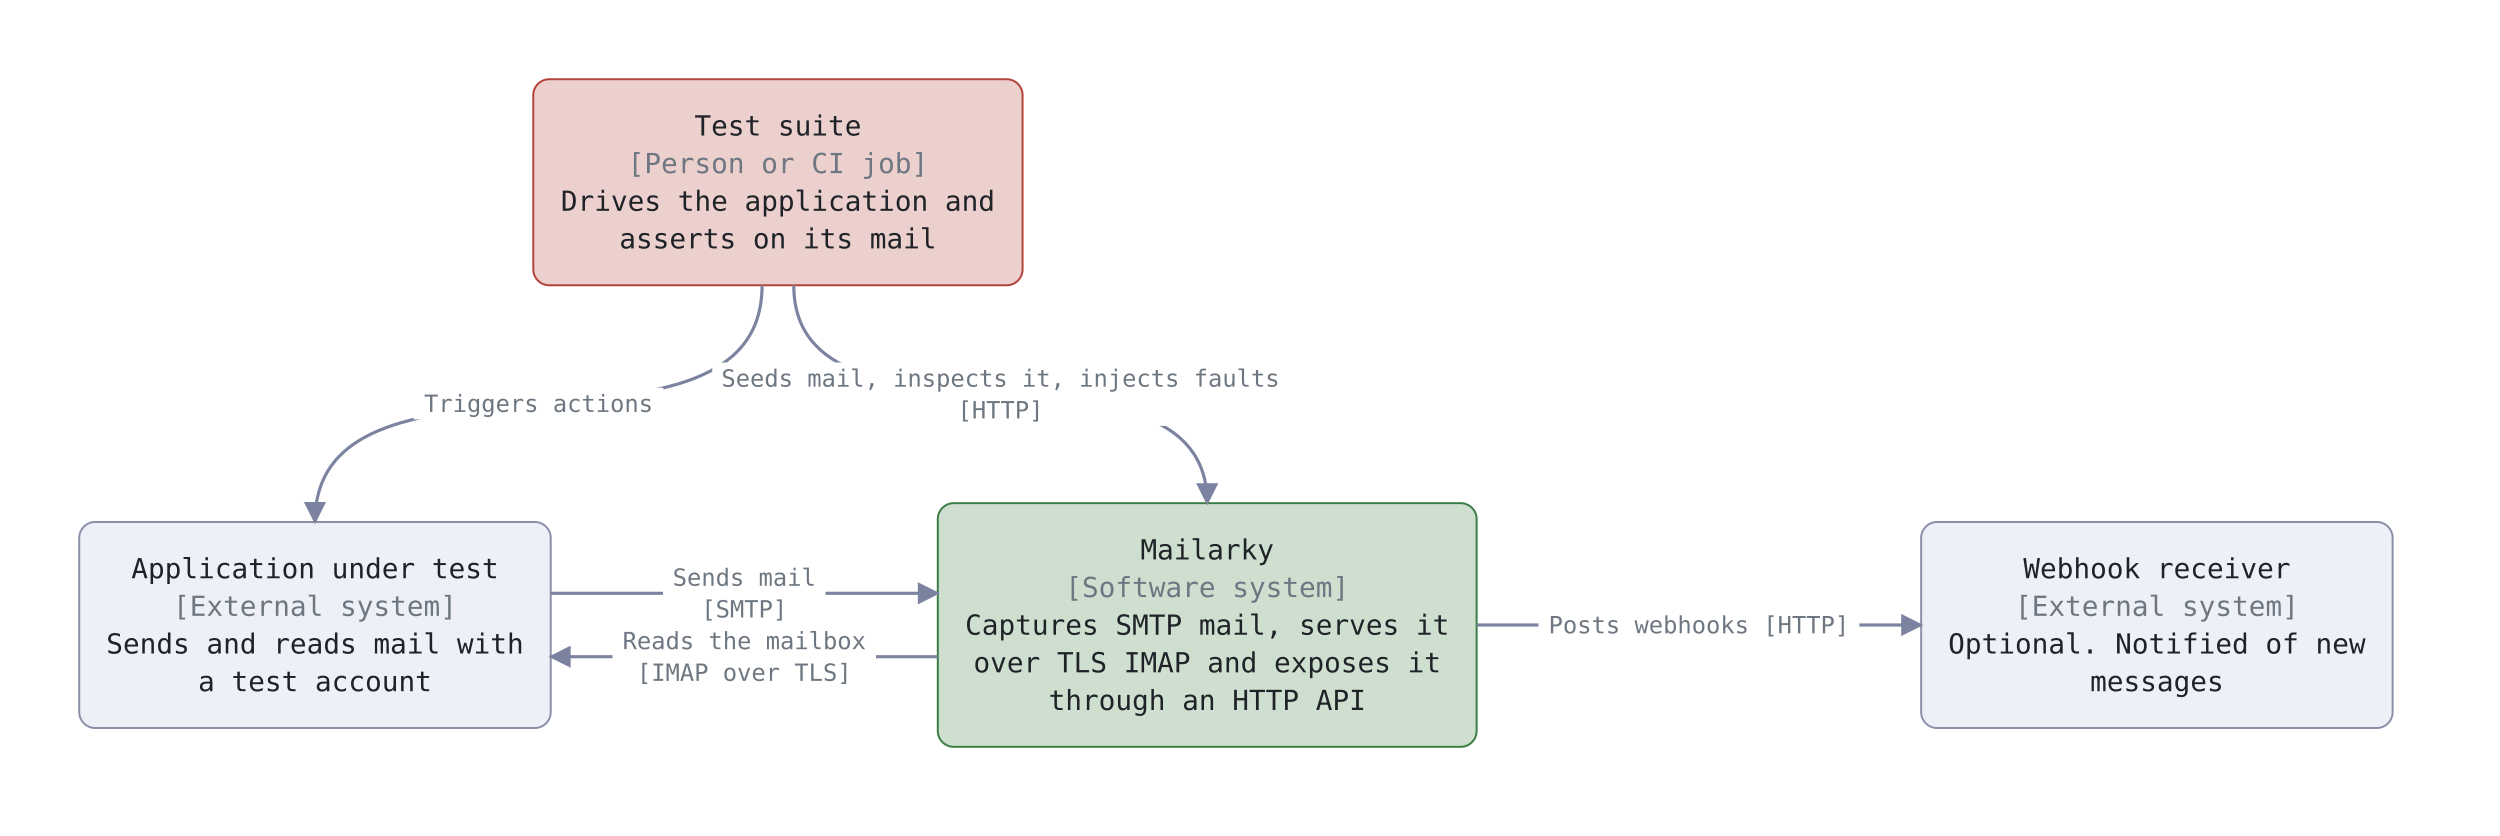
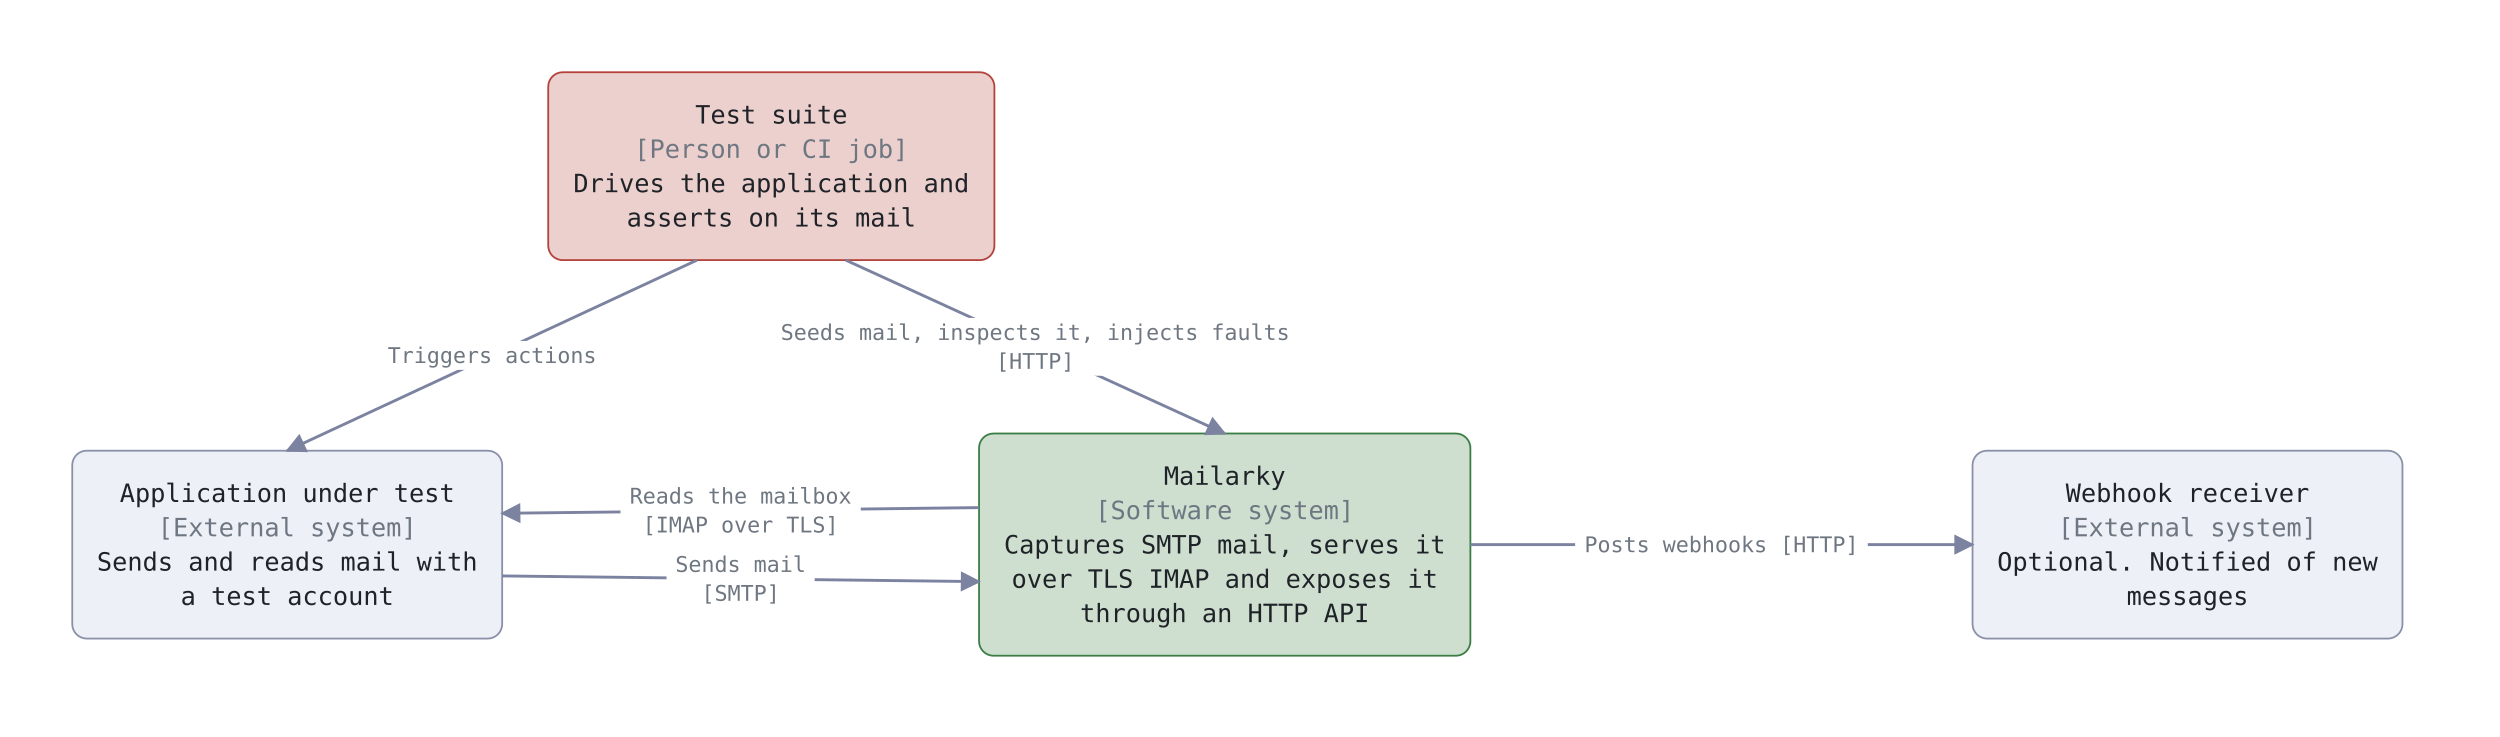
- <svg xmlns="http://www.w3.org/2000/svg" width="1262" height="422" viewBox="0 0 1262 422" font-family="'DejaVu Sans Mono', 'Menlo', 'Consolas', 'Liberation Mono', 'Courier New', monospace" font-size="14px">
+ <svg xmlns="http://www.w3.org/2000/svg" width="1384" height="408" viewBox="0 0 1384 408" font-family="'DejaVu Sans Mono', 'Menlo', 'Consolas', 'Liberation Mono', 'Courier New', monospace" font-size="14px">
  <defs>
-     <marker id="arrow-7c83a0" viewBox="0 0 10 10" refX="9" refY="5" markerWidth="7" markerHeight="7" orient="auto-start-reverse">
-       <path d="M 0 0 L 10 5 L 0 10 z" fill="#7c83a0" />
-     </marker>
-     <marker id="arrow-7c83a0-back" viewBox="0 0 10 10" refX="9" refY="5" markerWidth="7" markerHeight="7" orient="auto-start-reverse">
+     <marker id="r8608d9ae-arrow-7c83a0" viewBox="0 0 10 10" refX="9" refY="5" markerWidth="7" markerHeight="7" orient="auto-start-reverse">
      <path d="M 0 0 L 10 5 L 0 10 z" fill="#7c83a0" />
    </marker>
  </defs>
-   <rect x="0" y="0" width="1262" height="422" fill="#ffffff" />
-   <path d="M481.4 254 H737.4 a8 8 0 0 1 8 8 V369 a8 8 0 0 1 -8 8 H481.4 a8 8 0 0 1 -8 -8 V262 a8 8 0 0 1 8 -8 Z" fill="#cedfd0" stroke="#3a7d44" />
-   <text x="609.4" y="282.4" fill="#1f2328" text-anchor="middle">Mailarky</text>
-   <text x="609.4" y="301.4" fill="#6e7781" text-anchor="middle">[Software system]</text>
-   <text x="609.4" y="320.4" fill="#1f2328" text-anchor="middle">Captures SMTP mail, serves it</text>
-   <text x="609.4" y="339.4" fill="#1f2328" text-anchor="middle">over TLS IMAP and exposes it</text>
-   <text x="609.4" y="358.4" fill="#1f2328" text-anchor="middle">through an HTTP API</text>
-   <path d="M48 263.5 H270 a8 8 0 0 1 8 8 V359.5 a8 8 0 0 1 -8 8 H48 a8 8 0 0 1 -8 -8 V271.5 a8 8 0 0 1 8 -8 Z" fill="#eef0f7" stroke="#8a90a8" />
-   <text x="159" y="291.9" fill="#1f2328" text-anchor="middle">Application under test</text>
-   <text x="159" y="310.9" fill="#6e7781" text-anchor="middle">[External system]</text>
-   <text x="159" y="329.9" fill="#1f2328" text-anchor="middle">Sends and reads mail with</text>
-   <text x="159" y="348.9" fill="#1f2328" text-anchor="middle">a test account</text>
-   <path d="M277.2 40 H508.2 a8 8 0 0 1 8 8 V136 a8 8 0 0 1 -8 8 H277.2 a8 8 0 0 1 -8 -8 V48 a8 8 0 0 1 8 -8 Z" fill="#ecd0ce" stroke="#b3423a" />
-   <text x="392.7" y="68.4" fill="#1f2328" text-anchor="middle">Test suite</text>
-   <text x="392.7" y="87.4" fill="#6e7781" text-anchor="middle">[Person or CI job]</text>
-   <text x="392.7" y="106.4" fill="#1f2328" text-anchor="middle">Drives the application and</text>
-   <text x="392.7" y="125.4" fill="#1f2328" text-anchor="middle">asserts on its mail</text>
-   <path d="M963.8 249.5 H1213.8 a8 8 0 0 1 8 8 V373.5 a8 8 0 0 1 -8 8 H963.8 a8 8 0 0 1 -8 -8 V257.5 a8 8 0 0 1 8 -8 Z" fill="none" stroke="none" />
-   <path d="M977.8 263.5 H1199.8 a8 8 0 0 1 8 8 V359.5 a8 8 0 0 1 -8 8 H977.8 a8 8 0 0 1 -8 -8 V271.5 a8 8 0 0 1 8 -8 Z" fill="#eef0f7" stroke="#8a90a8" />
-   <text x="1088.8" y="291.9" fill="#1f2328" text-anchor="middle">Webhook receiver</text>
-   <text x="1088.8" y="310.9" fill="#6e7781" text-anchor="middle">[External system]</text>
-   <text x="1088.8" y="329.9" fill="#1f2328" text-anchor="middle">Optional. Notified of new</text>
-   <text x="1088.8" y="348.9" fill="#1f2328" text-anchor="middle">messages</text>
-   <path d="M 384.7 144 C 384.7 246.15, 159 161.35, 159 263.5" fill="none" stroke="#7c83a0" stroke-width="1.6" marker-end="url(#arrow-7c83a0)" />
-   <rect x="208.85" y="195.75" width="126" height="16" fill="#ffffff" />
+   <rect x="0" y="0" width="1384" height="408" fill="#ffffff" />
+   <path d="M550 240 H806 a8 8 0 0 1 8 8 V355 a8 8 0 0 1 -8 8 H550 a8 8 0 0 1 -8 -8 V248 a8 8 0 0 1 8 -8 Z" fill="#cedfd0" stroke="#3a7d44" />
+   <text x="678" y="268.4" fill="#1f2328" text-anchor="middle">Mailarky</text>
+   <text x="678" y="287.4" fill="#6e7781" text-anchor="middle">[Software system]</text>
+   <text x="678" y="306.4" fill="#1f2328" text-anchor="middle">Captures SMTP mail, serves it</text>
+   <text x="678" y="325.4" fill="#1f2328" text-anchor="middle">over TLS IMAP and exposes it</text>
+   <text x="678" y="344.4" fill="#1f2328" text-anchor="middle">through an HTTP API</text>
+   <path d="M48 249.5 H270 a8 8 0 0 1 8 8 V345.5 a8 8 0 0 1 -8 8 H48 a8 8 0 0 1 -8 -8 V257.5 a8 8 0 0 1 8 -8 Z" fill="#eef0f7" stroke="#8a90a8" />
+   <text x="159" y="277.9" fill="#1f2328" text-anchor="middle">Application under test</text>
+   <text x="159" y="296.9" fill="#6e7781" text-anchor="middle">[External system]</text>
+   <text x="159" y="315.9" fill="#1f2328" text-anchor="middle">Sends and reads mail with</text>
+   <text x="159" y="334.9" fill="#1f2328" text-anchor="middle">a test account</text>
+   <path d="M311.5 40 H542.5 a8 8 0 0 1 8 8 V136 a8 8 0 0 1 -8 8 H311.5 a8 8 0 0 1 -8 -8 V48 a8 8 0 0 1 8 -8 Z" fill="#ecd0ce" stroke="#b3423a" />
+   <text x="427" y="68.4" fill="#1f2328" text-anchor="middle">Test suite</text>
+   <text x="427" y="87.4" fill="#6e7781" text-anchor="middle">[Person or CI job]</text>
+   <text x="427" y="106.4" fill="#1f2328" text-anchor="middle">Drives the application and</text>
+   <text x="427" y="125.4" fill="#1f2328" text-anchor="middle">asserts on its mail</text>
+   <path d="M1086 235.5 H1336 a8 8 0 0 1 8 8 V359.5 a8 8 0 0 1 -8 8 H1086 a8 8 0 0 1 -8 -8 V243.5 a8 8 0 0 1 8 -8 Z" fill="none" stroke="none" />
+   <path d="M1100 249.5 H1322 a8 8 0 0 1 8 8 V345.5 a8 8 0 0 1 -8 8 H1100 a8 8 0 0 1 -8 -8 V257.5 a8 8 0 0 1 8 -8 Z" fill="#eef0f7" stroke="#8a90a8" />
+   <text x="1211" y="277.9" fill="#1f2328" text-anchor="middle">Webhook receiver</text>
+   <text x="1211" y="296.9" fill="#6e7781" text-anchor="middle">[External system]</text>
+   <text x="1211" y="315.9" fill="#1f2328" text-anchor="middle">Optional. Notified of new</text>
+   <text x="1211" y="334.9" fill="#1f2328" text-anchor="middle">messages</text>
+   <line x1="385.83" y1="144" x2="159" y2="249.5" stroke="#7c83a0" stroke-width="1.6" marker-end="url(#r8608d9ae-arrow-7c83a0)" />
+   <rect x="209.42" y="188.75" width="126" height="16" fill="#ffffff" />
  <g font-size="12px">
-     <text x="271.85" y="207.95" fill="#6e7781" text-anchor="middle">Triggers actions</text>
+     <text x="272.42" y="200.95" fill="#6e7781" text-anchor="middle">Triggers actions</text>
  </g>
-   <path d="M 400.7 144 C 400.7 238.37, 609.4 159.63, 609.4 254" fill="none" stroke="#7c83a0" stroke-width="1.6" marker-end="url(#arrow-7c83a0)" />
-   <rect x="359.55" y="183" width="291" height="32" fill="#ffffff" />
+   <line x1="468.17" y1="144" x2="678" y2="240" stroke="#7c83a0" stroke-width="1.6" marker-end="url(#r8608d9ae-arrow-7c83a0)" />
+   <rect x="427.58" y="176" width="291" height="32" fill="#ffffff" />
  <g font-size="12px">
-     <text x="505.05" y="195.2" fill="#6e7781" text-anchor="middle">Seeds mail, inspects it, injects faults</text>
-     <text x="505.05" y="211.2" fill="#6e7781" text-anchor="middle">[HTTP]</text>
+     <text x="573.08" y="188.2" fill="#6e7781" text-anchor="middle">Seeds mail, inspects it, injects faults</text>
+     <text x="573.08" y="204.2" fill="#6e7781" text-anchor="middle">[HTTP]</text>
  </g>
-   <path d="M 278 299.5 C 356.16 299.5, 395.24 299.5, 473.4 299.5" fill="none" stroke="#7c83a0" stroke-width="1.6" marker-end="url(#arrow-7c83a0)" />
-   <rect x="334.7" y="283.5" width="82" height="32" fill="#ffffff" />
+   <line x1="278" y1="318.83" x2="542" y2="322" stroke="#7c83a0" stroke-width="1.6" marker-end="url(#r8608d9ae-arrow-7c83a0)" />
+   <rect x="369" y="304.42" width="82" height="32" fill="#ffffff" />
  <g font-size="12px">
-     <text x="375.7" y="295.7" fill="#6e7781" text-anchor="middle">Sends mail</text>
-     <text x="375.7" y="311.7" fill="#6e7781" text-anchor="middle">[SMTP]</text>
+     <text x="410" y="316.62" fill="#6e7781" text-anchor="middle">Sends mail</text>
+     <text x="410" y="332.62" fill="#6e7781" text-anchor="middle">[SMTP]</text>
  </g>
-   <path d="M 473.4 331.5 C 395.24 331.5, 356.16 331.5, 278 331.5" fill="none" stroke="#7c83a0" stroke-width="1.6" marker-end="url(#arrow-7c83a0)" />
-   <rect x="309.2" y="315.5" width="133" height="32" fill="#ffffff" />
+   <line x1="542" y1="281" x2="278" y2="284.17" stroke="#7c83a0" stroke-width="1.6" marker-end="url(#r8608d9ae-arrow-7c83a0)" />
+   <rect x="343.5" y="266.58" width="133" height="32" fill="#ffffff" />
  <g font-size="12px">
-     <text x="375.7" y="327.7" fill="#6e7781" text-anchor="middle">Reads the mailbox</text>
-     <text x="375.7" y="343.7" fill="#6e7781" text-anchor="middle">[IMAP over TLS]</text>
+     <text x="410" y="278.78" fill="#6e7781" text-anchor="middle">Reads the mailbox</text>
+     <text x="410" y="294.78" fill="#6e7781" text-anchor="middle">[IMAP over TLS]</text>
  </g>
-   <path d="M 745.4 315.5 C 835.16 315.5, 880.04 315.5, 969.8 315.5" fill="none" stroke="#7c83a0" stroke-width="1.6" marker-end="url(#arrow-7c83a0)" />
-   <rect x="776.6" y="307.5" width="162" height="16" fill="#ffffff" />
+   <line x1="814" y1="301.5" x2="1092" y2="301.5" stroke="#7c83a0" stroke-width="1.6" marker-end="url(#r8608d9ae-arrow-7c83a0)" />
+   <rect x="872" y="293.5" width="162" height="16" fill="#ffffff" />
  <g font-size="12px">
-     <text x="857.6" y="319.7" fill="#6e7781" text-anchor="middle">Posts webhooks [HTTP]</text>
+     <text x="953" y="305.7" fill="#6e7781" text-anchor="middle">Posts webhooks [HTTP]</text>
  </g>
</svg>
